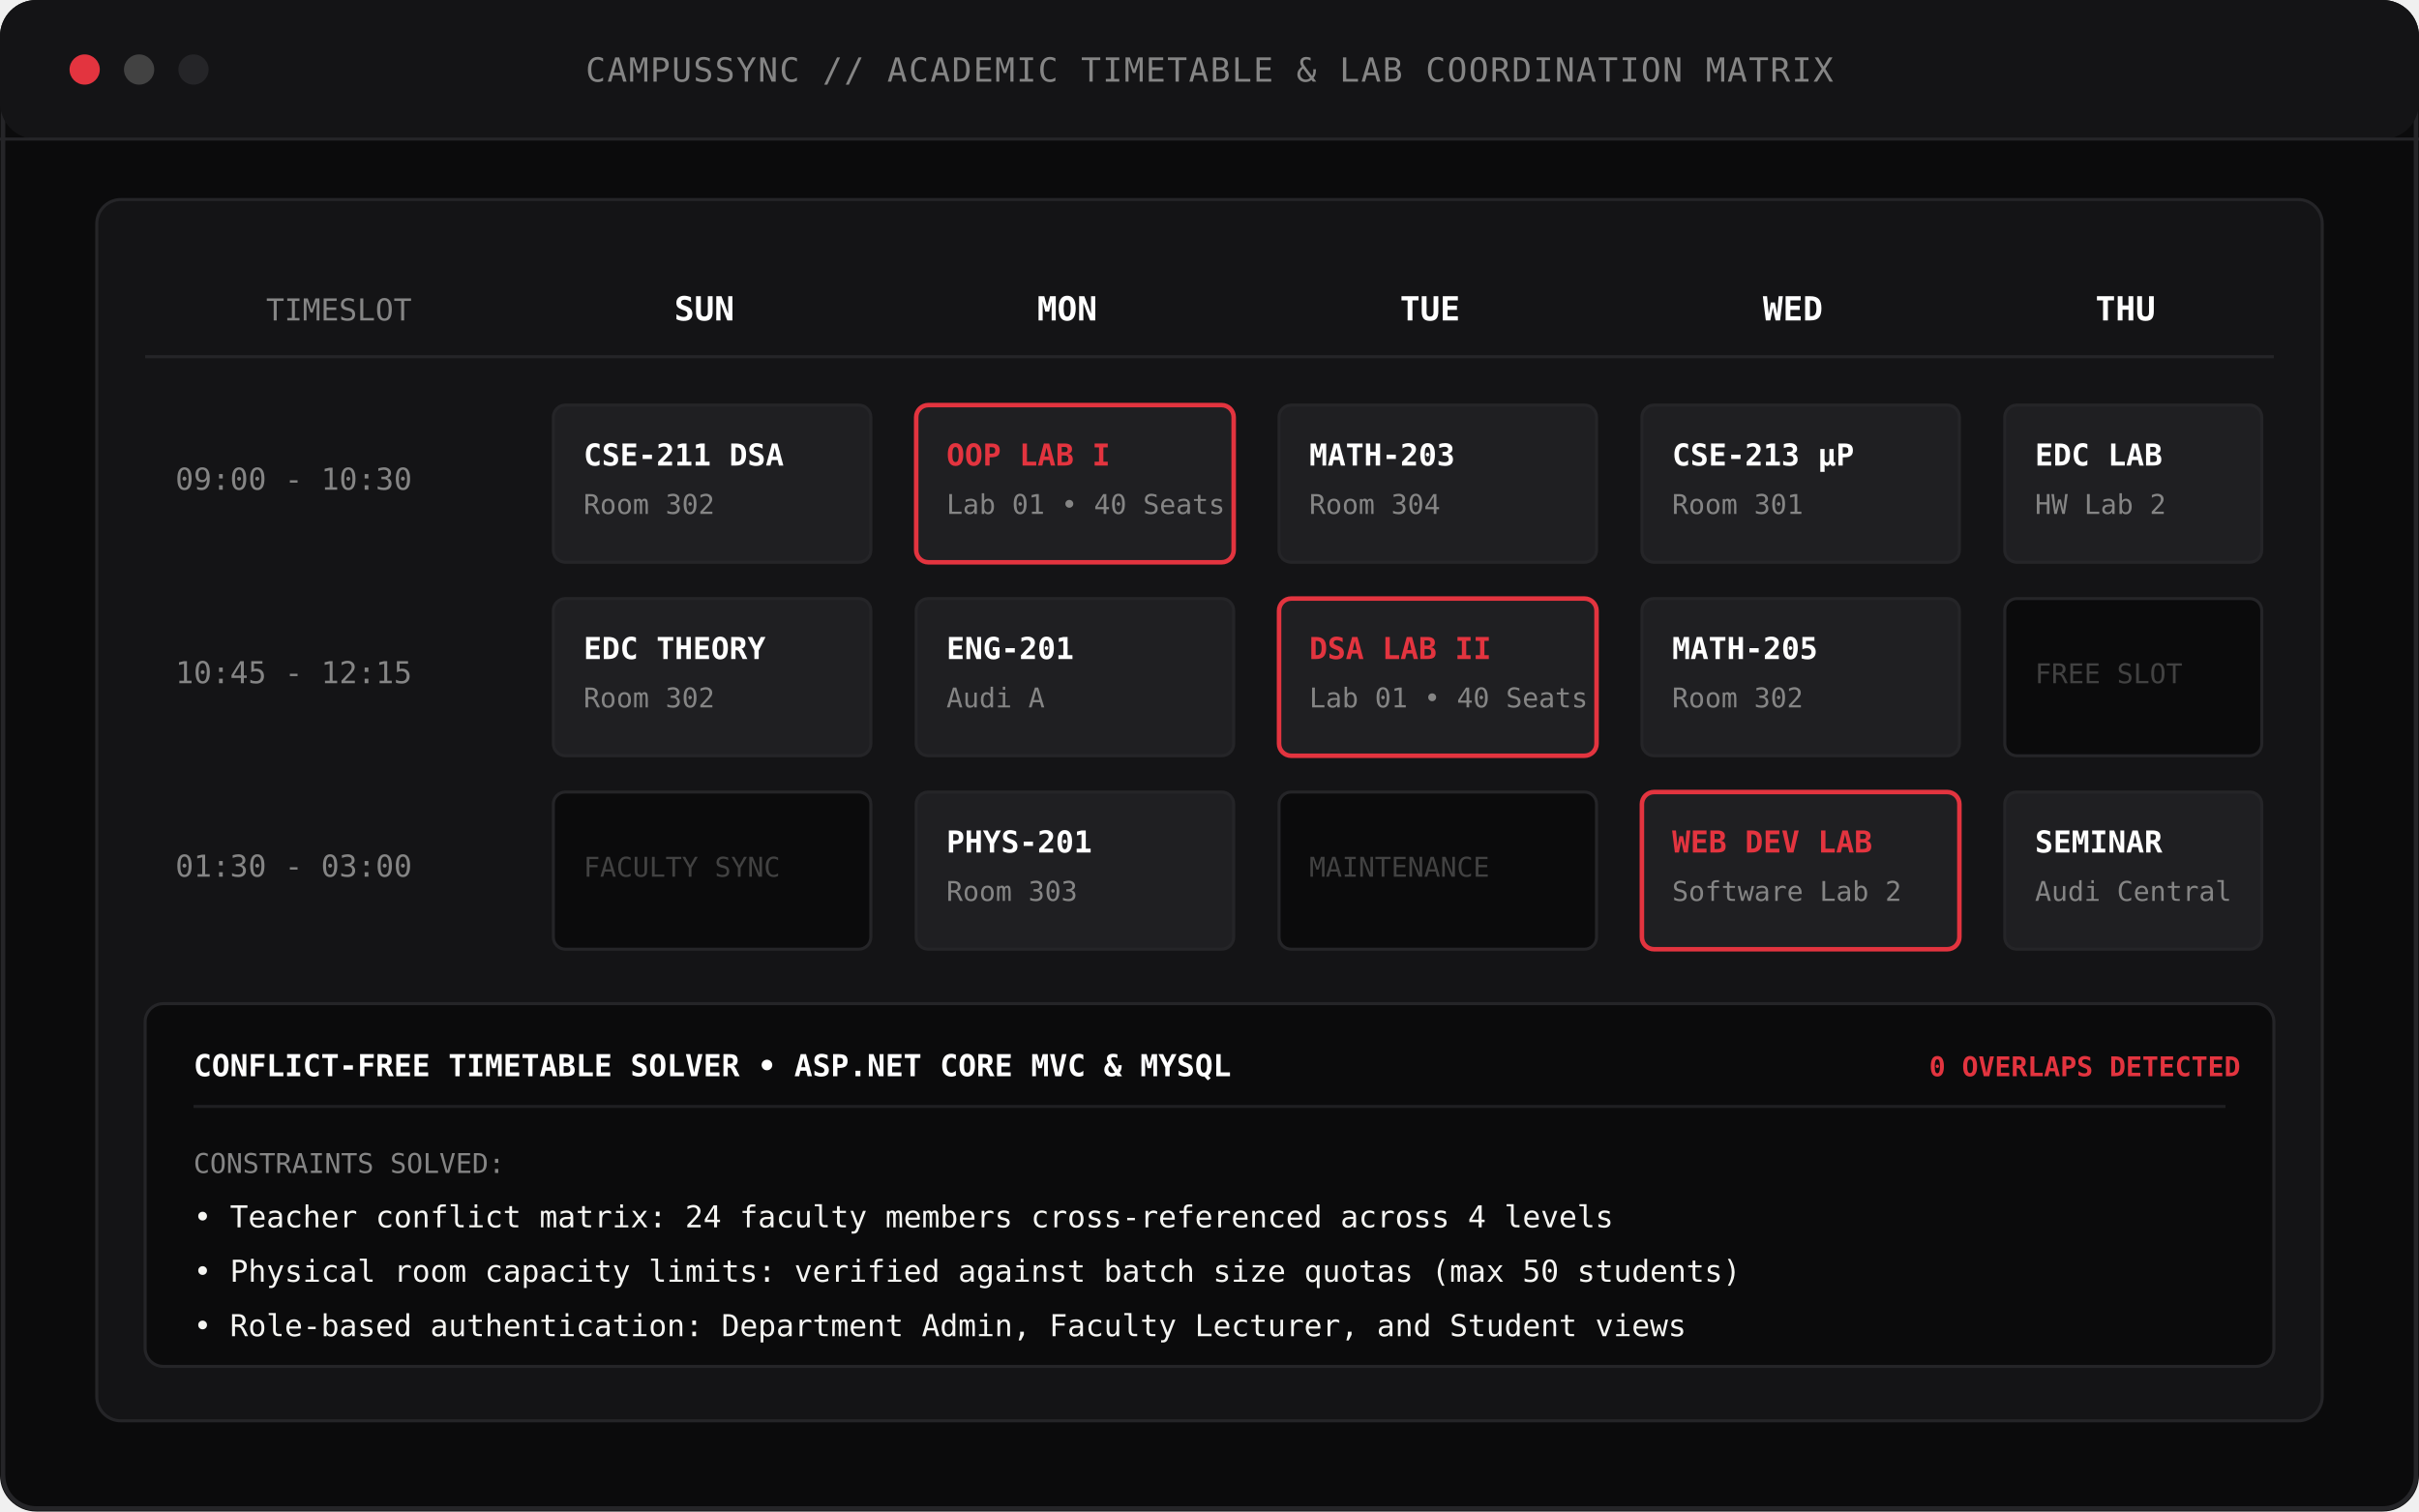
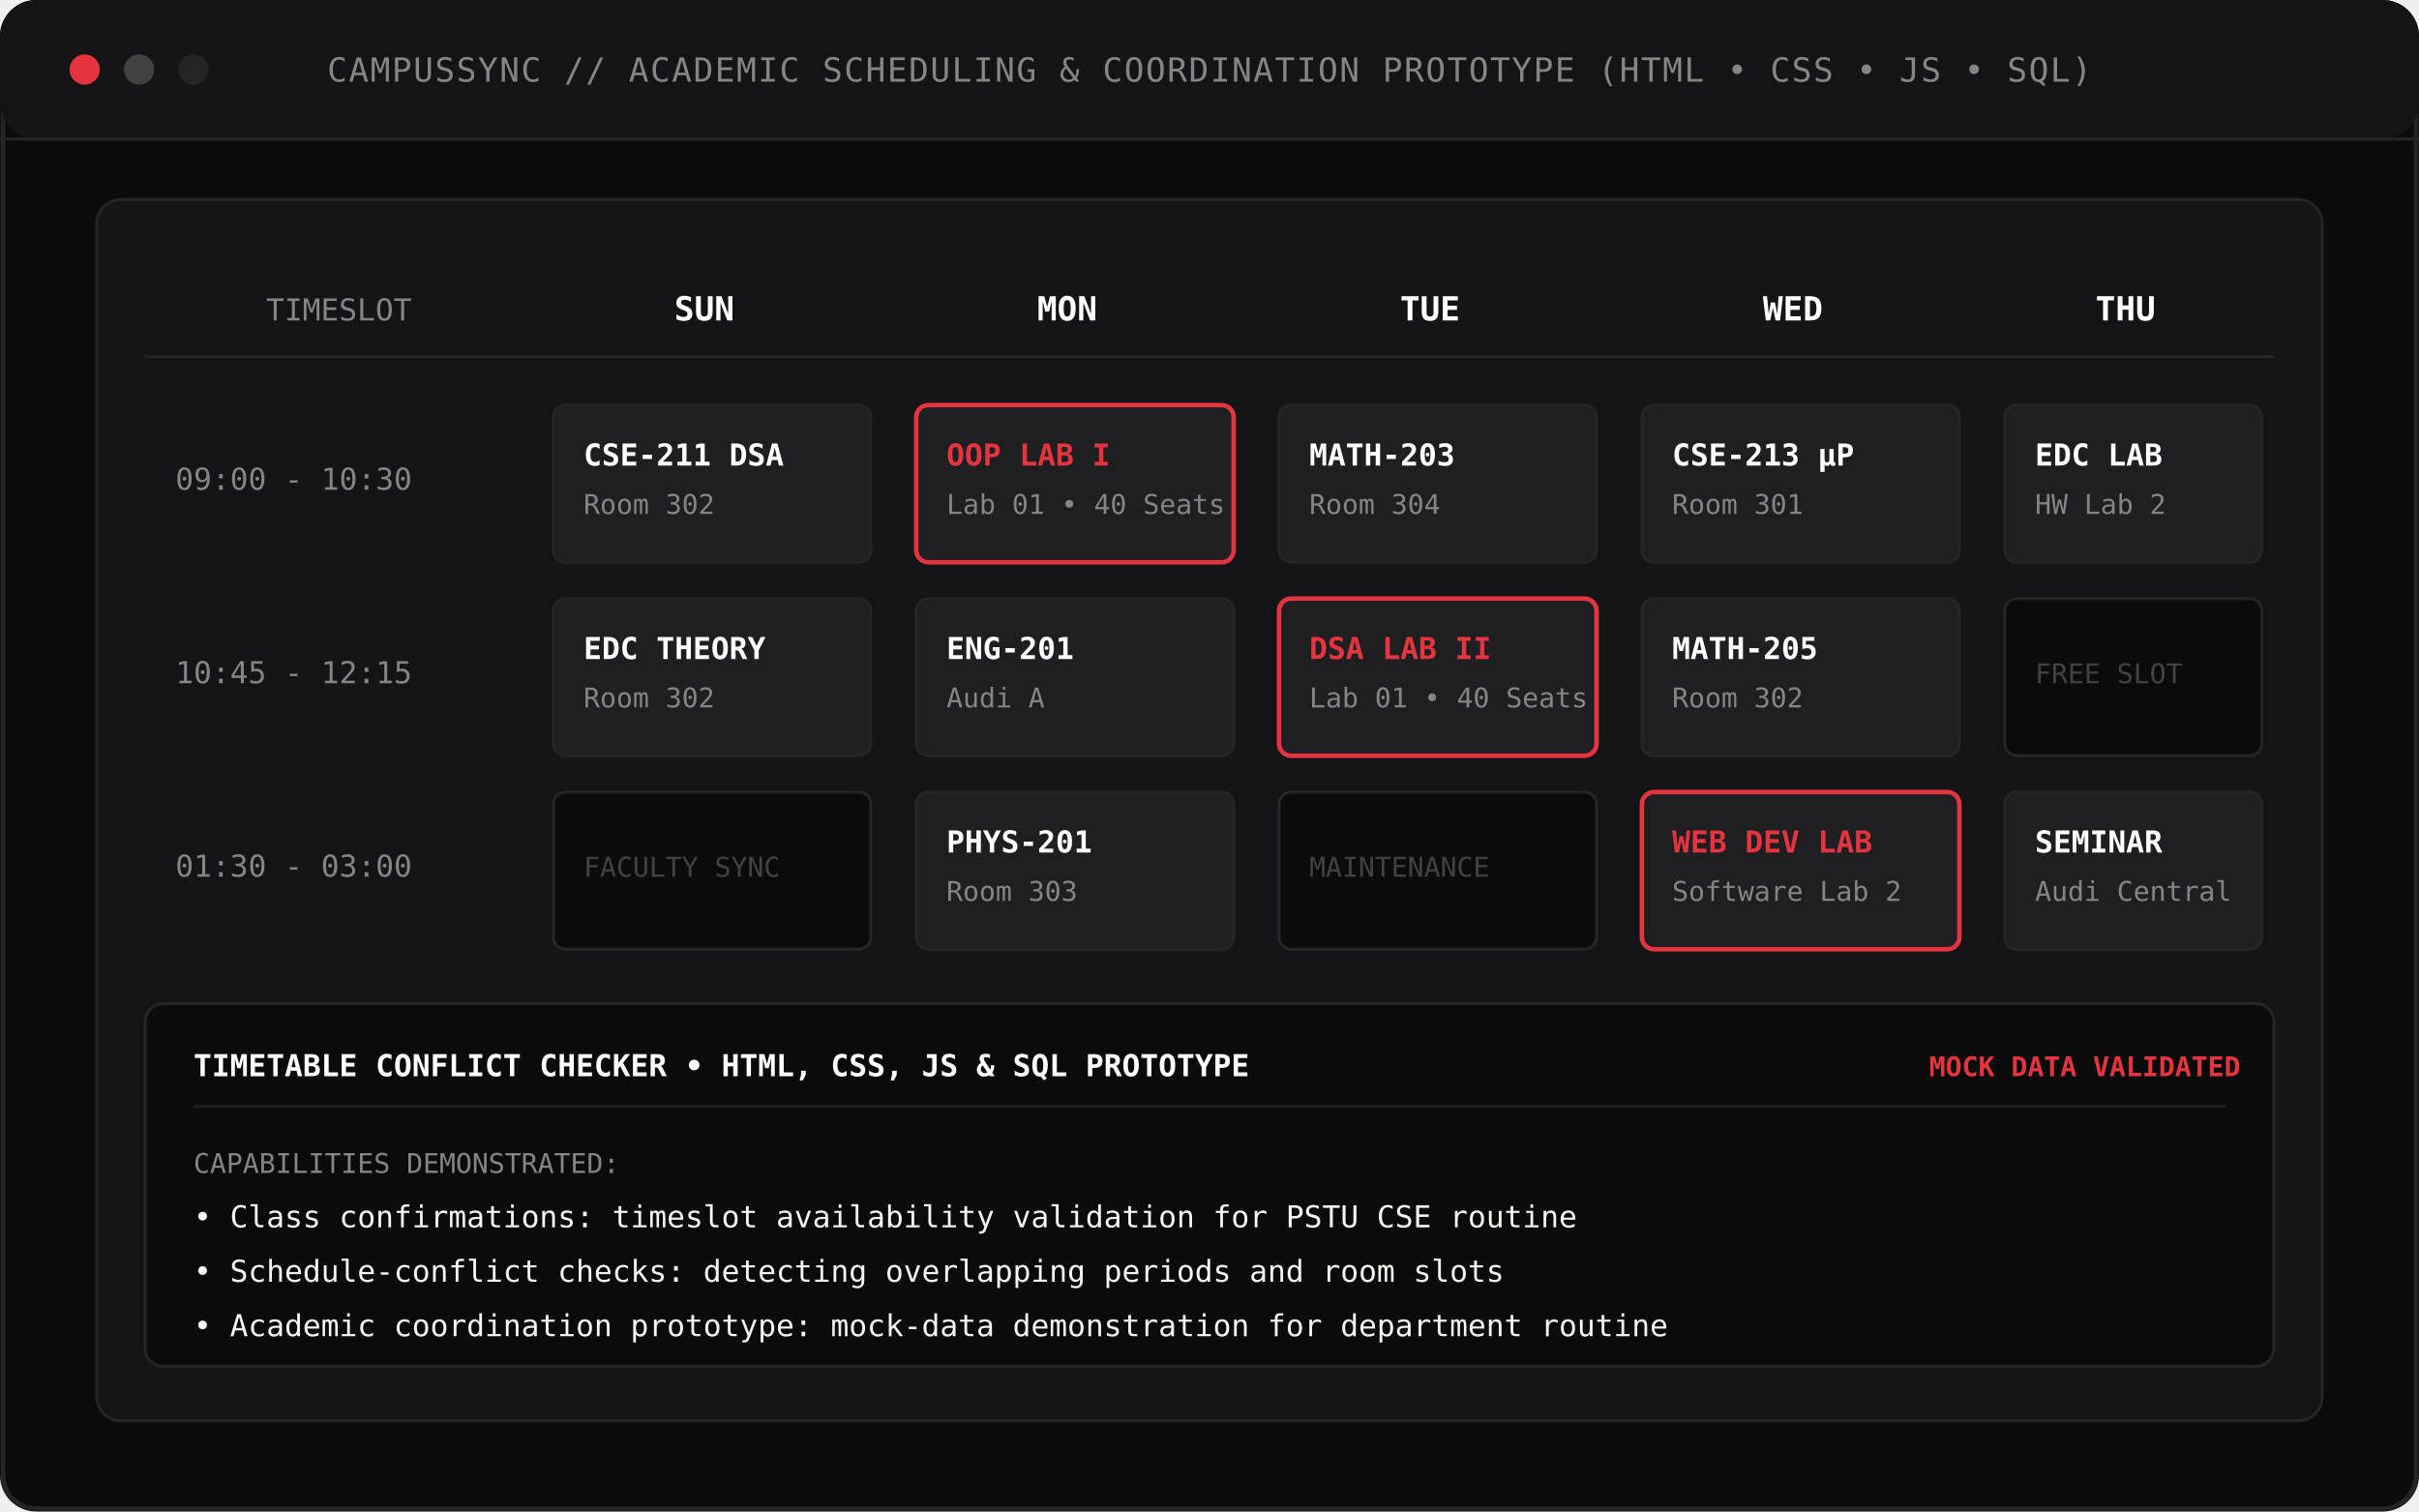
<svg xmlns="http://www.w3.org/2000/svg" viewBox="0 0 800 500" width="100%" height="100%">
  <rect width="800" height="500" rx="12" fill="#0B0B0C" />
  <rect x="1" y="1" width="798" height="498" rx="11" fill="none" stroke="#252528" stroke-width="1.5" />
  <rect x="0" y="0" width="800" height="46" rx="12" fill="#141416" />
  <line x1="0" y1="46" x2="800" y2="46" stroke="#252528" stroke-width="1" />
  <circle cx="28" cy="23" r="5" fill="#E3343F" />
  <circle cx="46" cy="23" r="5" fill="#424242" />
  <circle cx="64" cy="23" r="5" fill="#252528" />
-   <text x="400" y="27" font-family="'JetBrains Mono', monospace" font-size="11" fill="#858585" text-anchor="middle" letter-spacing="0.5">CAMPUSSYNC // ACADEMIC TIMETABLE &amp; LAB COORDINATION MATRIX</text>
+   <text x="400" y="27" font-family="'JetBrains Mono', monospace" font-size="11" fill="#858585" text-anchor="middle" letter-spacing="0.5">CAMPUSSYNC // ACADEMIC SCHEDULING &amp; COORDINATION PROTOTYPE (HTML • CSS • JS • SQL)</text>
  <rect x="32" y="66" width="736" height="404" rx="8" fill="#141416" stroke="#252528" stroke-width="1" />
  <g transform="translate(48, 86)">
    <text x="40" y="20" font-family="'JetBrains Mono', monospace" font-size="10" fill="#858585">TIMESLOT</text>
    <text x="175" y="20" font-family="'JetBrains Mono', monospace" font-size="11" font-weight="bold" fill="#FFFFFF">SUN</text>
    <text x="295" y="20" font-family="'JetBrains Mono', monospace" font-size="11" font-weight="bold" fill="#FFFFFF">MON</text>
    <text x="415" y="20" font-family="'JetBrains Mono', monospace" font-size="11" font-weight="bold" fill="#FFFFFF">TUE</text>
    <text x="535" y="20" font-family="'JetBrains Mono', monospace" font-size="11" font-weight="bold" fill="#FFFFFF">WED</text>
    <text x="645" y="20" font-family="'JetBrains Mono', monospace" font-size="11" font-weight="bold" fill="#FFFFFF">THU</text>
    <line x1="0" y1="32" x2="704" y2="32" stroke="#252528" stroke-width="1" />
  </g>
  <g transform="translate(48, 134)">
    <text x="10" y="28" font-family="'JetBrains Mono', monospace" font-size="10" fill="#858585">09:00 - 10:30</text>
    <rect x="135" y="0" width="105" height="52" rx="4" fill="#1F1F22" stroke="#252528" stroke-width="1" />
    <text x="145" y="20" font-family="'JetBrains Mono', monospace" font-size="10" font-weight="bold" fill="#FFFFFF">CSE-211 DSA</text>
    <text x="145" y="36" font-family="'JetBrains Mono', monospace" font-size="9" fill="#858585">Room 302</text>
    <rect x="255" y="0" width="105" height="52" rx="4" fill="#1F1F22" stroke="#E3343F" stroke-width="1.5" />
    <text x="265" y="20" font-family="'JetBrains Mono', monospace" font-size="10" font-weight="bold" fill="#E3343F">OOP LAB I</text>
    <text x="265" y="36" font-family="'JetBrains Mono', monospace" font-size="9" fill="#858585">Lab 01 • 40 Seats</text>
    <rect x="375" y="0" width="105" height="52" rx="4" fill="#1F1F22" stroke="#252528" stroke-width="1" />
    <text x="385" y="20" font-family="'JetBrains Mono', monospace" font-size="10" font-weight="bold" fill="#FFFFFF">MATH-203</text>
    <text x="385" y="36" font-family="'JetBrains Mono', monospace" font-size="9" fill="#858585">Room 304</text>
    <rect x="495" y="0" width="105" height="52" rx="4" fill="#1F1F22" stroke="#252528" stroke-width="1" />
    <text x="505" y="20" font-family="'JetBrains Mono', monospace" font-size="10" font-weight="bold" fill="#FFFFFF">CSE-213 μP</text>
    <text x="505" y="36" font-family="'JetBrains Mono', monospace" font-size="9" fill="#858585">Room 301</text>
    <rect x="615" y="0" width="85" height="52" rx="4" fill="#1F1F22" stroke="#252528" stroke-width="1" />
    <text x="625" y="20" font-family="'JetBrains Mono', monospace" font-size="10" font-weight="bold" fill="#FFFFFF">EDC LAB</text>
    <text x="625" y="36" font-family="'JetBrains Mono', monospace" font-size="9" fill="#858585">HW Lab 2</text>
  </g>
  <g transform="translate(48, 198)">
    <text x="10" y="28" font-family="'JetBrains Mono', monospace" font-size="10" fill="#858585">10:45 - 12:15</text>
    <rect x="135" y="0" width="105" height="52" rx="4" fill="#1F1F22" stroke="#252528" stroke-width="1" />
    <text x="145" y="20" font-family="'JetBrains Mono', monospace" font-size="10" font-weight="bold" fill="#FFFFFF">EDC THEORY</text>
    <text x="145" y="36" font-family="'JetBrains Mono', monospace" font-size="9" fill="#858585">Room 302</text>
    <rect x="255" y="0" width="105" height="52" rx="4" fill="#1F1F22" stroke="#252528" stroke-width="1" />
    <text x="265" y="20" font-family="'JetBrains Mono', monospace" font-size="10" font-weight="bold" fill="#FFFFFF">ENG-201</text>
    <text x="265" y="36" font-family="'JetBrains Mono', monospace" font-size="9" fill="#858585">Audi A</text>
    <rect x="375" y="0" width="105" height="52" rx="4" fill="#1F1F22" stroke="#E3343F" stroke-width="1.5" />
    <text x="385" y="20" font-family="'JetBrains Mono', monospace" font-size="10" font-weight="bold" fill="#E3343F">DSA LAB II</text>
    <text x="385" y="36" font-family="'JetBrains Mono', monospace" font-size="9" fill="#858585">Lab 01 • 40 Seats</text>
    <rect x="495" y="0" width="105" height="52" rx="4" fill="#1F1F22" stroke="#252528" stroke-width="1" />
    <text x="505" y="20" font-family="'JetBrains Mono', monospace" font-size="10" font-weight="bold" fill="#FFFFFF">MATH-205</text>
    <text x="505" y="36" font-family="'JetBrains Mono', monospace" font-size="9" fill="#858585">Room 302</text>
    <rect x="615" y="0" width="85" height="52" rx="4" fill="#0B0B0C" stroke="#252528" stroke-width="1" />
    <text x="625" y="28" font-family="'JetBrains Mono', monospace" font-size="9" fill="#424242">FREE SLOT</text>
  </g>
  <g transform="translate(48, 262)">
    <text x="10" y="28" font-family="'JetBrains Mono', monospace" font-size="10" fill="#858585">01:30 - 03:00</text>
    <rect x="135" y="0" width="105" height="52" rx="4" fill="#0B0B0C" stroke="#252528" stroke-width="1" />
    <text x="145" y="28" font-family="'JetBrains Mono', monospace" font-size="9" fill="#424242">FACULTY SYNC</text>
    <rect x="255" y="0" width="105" height="52" rx="4" fill="#1F1F22" stroke="#252528" stroke-width="1" />
    <text x="265" y="20" font-family="'JetBrains Mono', monospace" font-size="10" font-weight="bold" fill="#FFFFFF">PHYS-201</text>
    <text x="265" y="36" font-family="'JetBrains Mono', monospace" font-size="9" fill="#858585">Room 303</text>
    <rect x="375" y="0" width="105" height="52" rx="4" fill="#0B0B0C" stroke="#252528" stroke-width="1" />
    <text x="385" y="28" font-family="'JetBrains Mono', monospace" font-size="9" fill="#424242">MAINTENANCE</text>
    <rect x="495" y="0" width="105" height="52" rx="4" fill="#1F1F22" stroke="#E3343F" stroke-width="1.5" />
    <text x="505" y="20" font-family="'JetBrains Mono', monospace" font-size="10" font-weight="bold" fill="#E3343F">WEB DEV LAB</text>
    <text x="505" y="36" font-family="'JetBrains Mono', monospace" font-size="9" fill="#858585">Software Lab 2</text>
    <rect x="615" y="0" width="85" height="52" rx="4" fill="#1F1F22" stroke="#252528" stroke-width="1" />
    <text x="625" y="20" font-family="'JetBrains Mono', monospace" font-size="10" font-weight="bold" fill="#FFFFFF">SEMINAR</text>
    <text x="625" y="36" font-family="'JetBrains Mono', monospace" font-size="9" fill="#858585">Audi Central</text>
  </g>
  <g transform="translate(48, 332)">
    <rect width="704" height="120" rx="6" fill="#0B0B0C" stroke="#252528" stroke-width="1" />
-     <text x="16" y="24" font-family="'JetBrains Mono', monospace" font-size="10" font-weight="bold" fill="#FFFFFF">CONFLICT-FREE TIMETABLE SOLVER • ASP.NET CORE MVC &amp; MYSQL</text>
-     <text x="590" y="24" font-family="'JetBrains Mono', monospace" font-size="9" font-weight="bold" fill="#E3343F">0 OVERLAPS DETECTED</text>
+     <text x="16" y="24" font-family="'JetBrains Mono', monospace" font-size="10" font-weight="bold" fill="#FFFFFF">TIMETABLE CONFLICT CHECKER • HTML, CSS, JS &amp; SQL PROTOTYPE</text>
+     <text x="590" y="24" font-family="'JetBrains Mono', monospace" font-size="9" font-weight="bold" fill="#E3343F">MOCK DATA VALIDATED</text>
    <line x1="16" y1="34" x2="688" y2="34" stroke="#1F1F22" stroke-width="1" />
-     <text x="16" y="56" font-family="'JetBrains Mono', monospace" font-size="9" fill="#858585">CONSTRAINTS SOLVED:</text>
-     <text x="16" y="74" font-family="'JetBrains Mono', monospace" font-size="10" fill="#F5F5F2">• Teacher conflict matrix: 24 faculty members cross-referenced across 4 levels</text>
-     <text x="16" y="92" font-family="'JetBrains Mono', monospace" font-size="10" fill="#F5F5F2">• Physical room capacity limits: verified against batch size quotas (max 50 students)</text>
-     <text x="16" y="110" font-family="'JetBrains Mono', monospace" font-size="10" fill="#F5F5F2">• Role-based authentication: Department Admin, Faculty Lecturer, and Student views</text>
+     <text x="16" y="56" font-family="'JetBrains Mono', monospace" font-size="9" fill="#858585">CAPABILITIES DEMONSTRATED:</text>
+     <text x="16" y="74" font-family="'JetBrains Mono', monospace" font-size="10" fill="#F5F5F2">• Class confirmations: timeslot availability validation for PSTU CSE routine</text>
+     <text x="16" y="92" font-family="'JetBrains Mono', monospace" font-size="10" fill="#F5F5F2">• Schedule-conflict checks: detecting overlapping periods and room slots</text>
+     <text x="16" y="110" font-family="'JetBrains Mono', monospace" font-size="10" fill="#F5F5F2">• Academic coordination prototype: mock-data demonstration for department routine</text>
  </g>
</svg>
